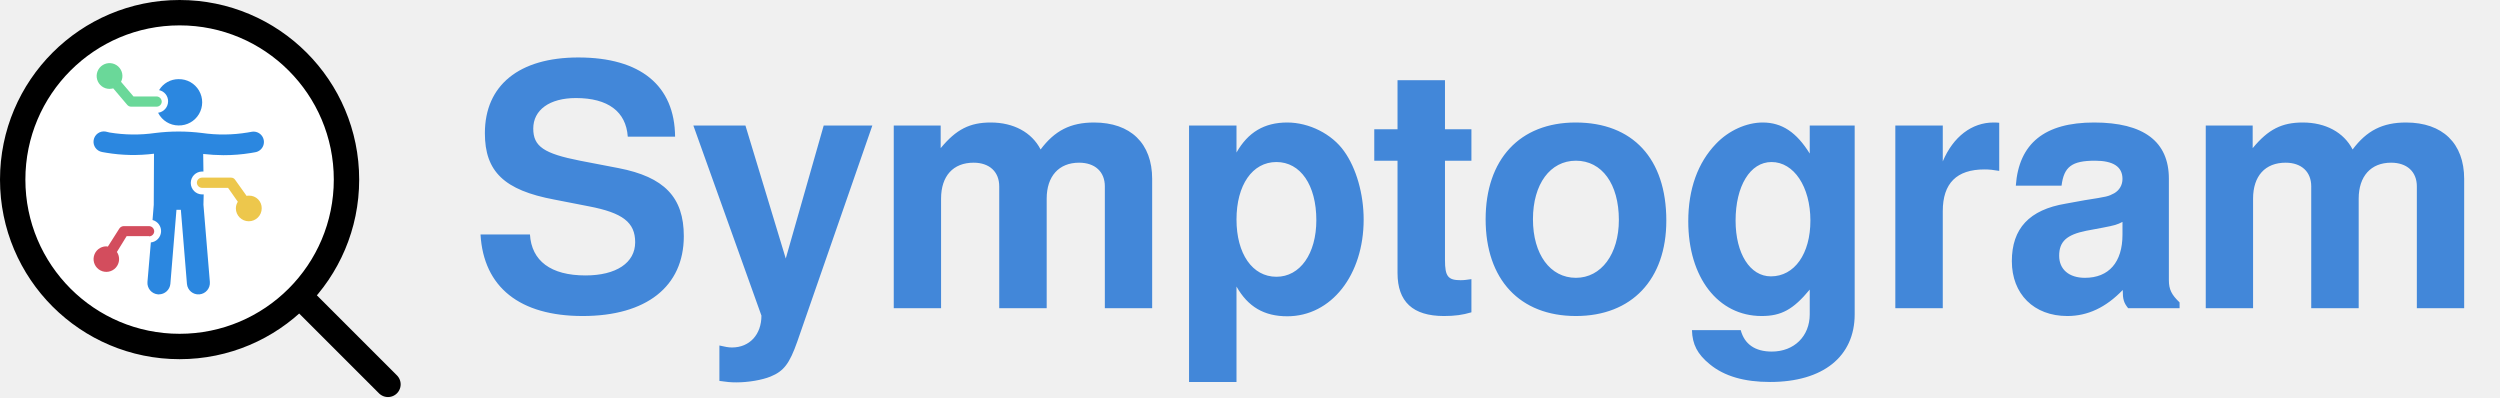
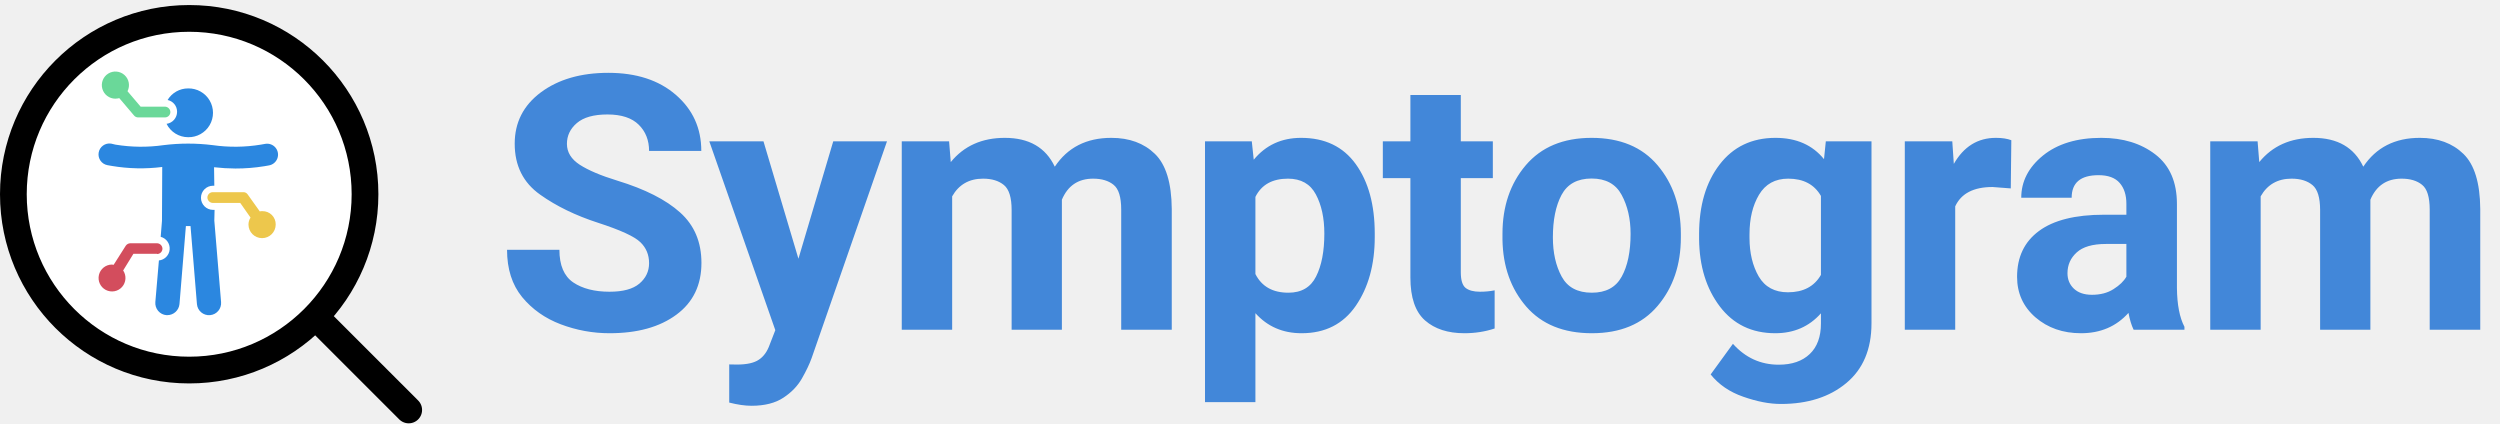
- <svg xmlns="http://www.w3.org/2000/svg" width="295.521" height="46.934" viewBox="0 0 295.521 46.934">
-   <g id="Group_5" data-name="Group 5" transform="translate(-473.96 -1057.59)">
+ <svg xmlns="http://www.w3.org/2000/svg" width="280.521" height="47.5" viewBox="0 0 280.521 47.5">
+   <g id="Group_5" data-name="Group 5" transform="translate(-473.96 -1057.024)">
    <g id="Group_16" data-name="Group 16">
-       <text id="Health_UX_Kit_" data-name="Health UX Kit™" transform="translate(529.48 1094.024)" fill="#4287d9" font-size="40" font-family="Helvetica-Bold, Helvetica" font-weight="700" letter-spacing="-0.015em">
+       <text id="Health_UX_Kit_" data-name="Health UX Kit™" transform="translate(529.48 1094.024)" fill="#4287d9" font-size="40" font-family="Roboto-Bold, Roboto" font-weight="700" letter-spacing="-0.015em">
        <tspan x="0" y="0">Symptogram</tspan>
      </text>
      <g id="Group_4" data-name="Group 4" transform="translate(475.46 1059.09)">
        <path id="Path_7" data-name="Path 7" d="M39.446,39.02l5.329,5.329,4.586,4.585ZM5,24.729A19.729,19.729,0,1,1,24.729,44.458,19.729,19.729,0,0,1,5,24.729Z" transform="translate(-5 -5)" fill="#fff" stroke="#000" stroke-linejoin="round" stroke-width="3" />
        <g id="noun_Symptom_3202048" transform="translate(9.524 5.951)">
          <g id="Group_2" data-name="Group 2" transform="translate(0 0)">
            <g id="Group_1" data-name="Group 1">
              <path id="Path_2" data-name="Path 2" d="M42.781,11.722A1.368,1.368,0,0,1,41.6,13.077a2.708,2.708,0,0,0,2.421,1.5,2.738,2.738,0,1,0,0-5.475,2.675,2.675,0,0,0-2.305,1.3A1.336,1.336,0,0,1,42.781,11.722Z" transform="translate(-33.935 -7.198)" fill="#2b87e0" />
              <path id="Path_3" data-name="Path 3" d="M28.081,37.991h-.173a1.354,1.354,0,1,1,0-2.709h.144l-.029-2.075a22.192,22.192,0,0,0,2.392.144,19.874,19.874,0,0,0,3.256-.259l.49-.086a1.227,1.227,0,1,0-.4-2.421l-.49.086a17.716,17.716,0,0,1-5.389.058,22.217,22.217,0,0,0-5.533,0,17.715,17.715,0,0,1-5.389-.058l-.49-.115a1.227,1.227,0,0,0-.4,2.421l.49.086a19.4,19.4,0,0,0,5.648.115l-.029,6.051-.144,1.787a1.351,1.351,0,0,1-.2,2.651l-.4,4.668a1.358,1.358,0,0,0,1.239,1.47h.115a1.373,1.373,0,0,0,1.354-1.239l.72-8.76h.519l.72,8.76a1.359,1.359,0,0,0,2.709-.231L28.052,39.2Z" transform="translate(-15.028 -22.459)" fill="#2b87e0" />
              <path id="Path_4" data-name="Path 4" d="M21.6,70.61a.609.609,0,0,0,.605-.605A.629.629,0,0,0,21.6,69.4h-3a.644.644,0,0,0-.519.288l-1.354,2.132c-.058,0-.144-.029-.2-.029a1.509,1.509,0,1,0,1.268.663l1.153-1.873H21.6Z" transform="translate(-15 -50.122)" fill="#d34d5d" />
              <path id="Path_5" data-name="Path 5" d="M63.667,51.632a.888.888,0,0,0-.288.029l-1.354-1.9a.566.566,0,0,0-.49-.259H58.105a.609.609,0,0,0-.605.605.629.629,0,0,0,.605.605h3.083l1.153,1.643a1.449,1.449,0,0,0-.231.778,1.527,1.527,0,0,0,3.055,0A1.471,1.471,0,0,0,63.667,51.632Z" transform="translate(-45.253 -35.956)" fill="#edc74c" />
              <path id="Path_6" data-name="Path 6" d="M17.927,5.554a2.224,2.224,0,0,0,.432-.058L20,7.428a.6.6,0,0,0,.461.231h3.026a.609.609,0,0,0,.605-.605.629.629,0,0,0-.605-.605H20.751l-1.47-1.729a1.523,1.523,0,1,0-1.354.836Z" transform="translate(-15.997 -2.5)" fill="#6ad899" />
            </g>
          </g>
        </g>
      </g>
    </g>
  </g>
</svg>
